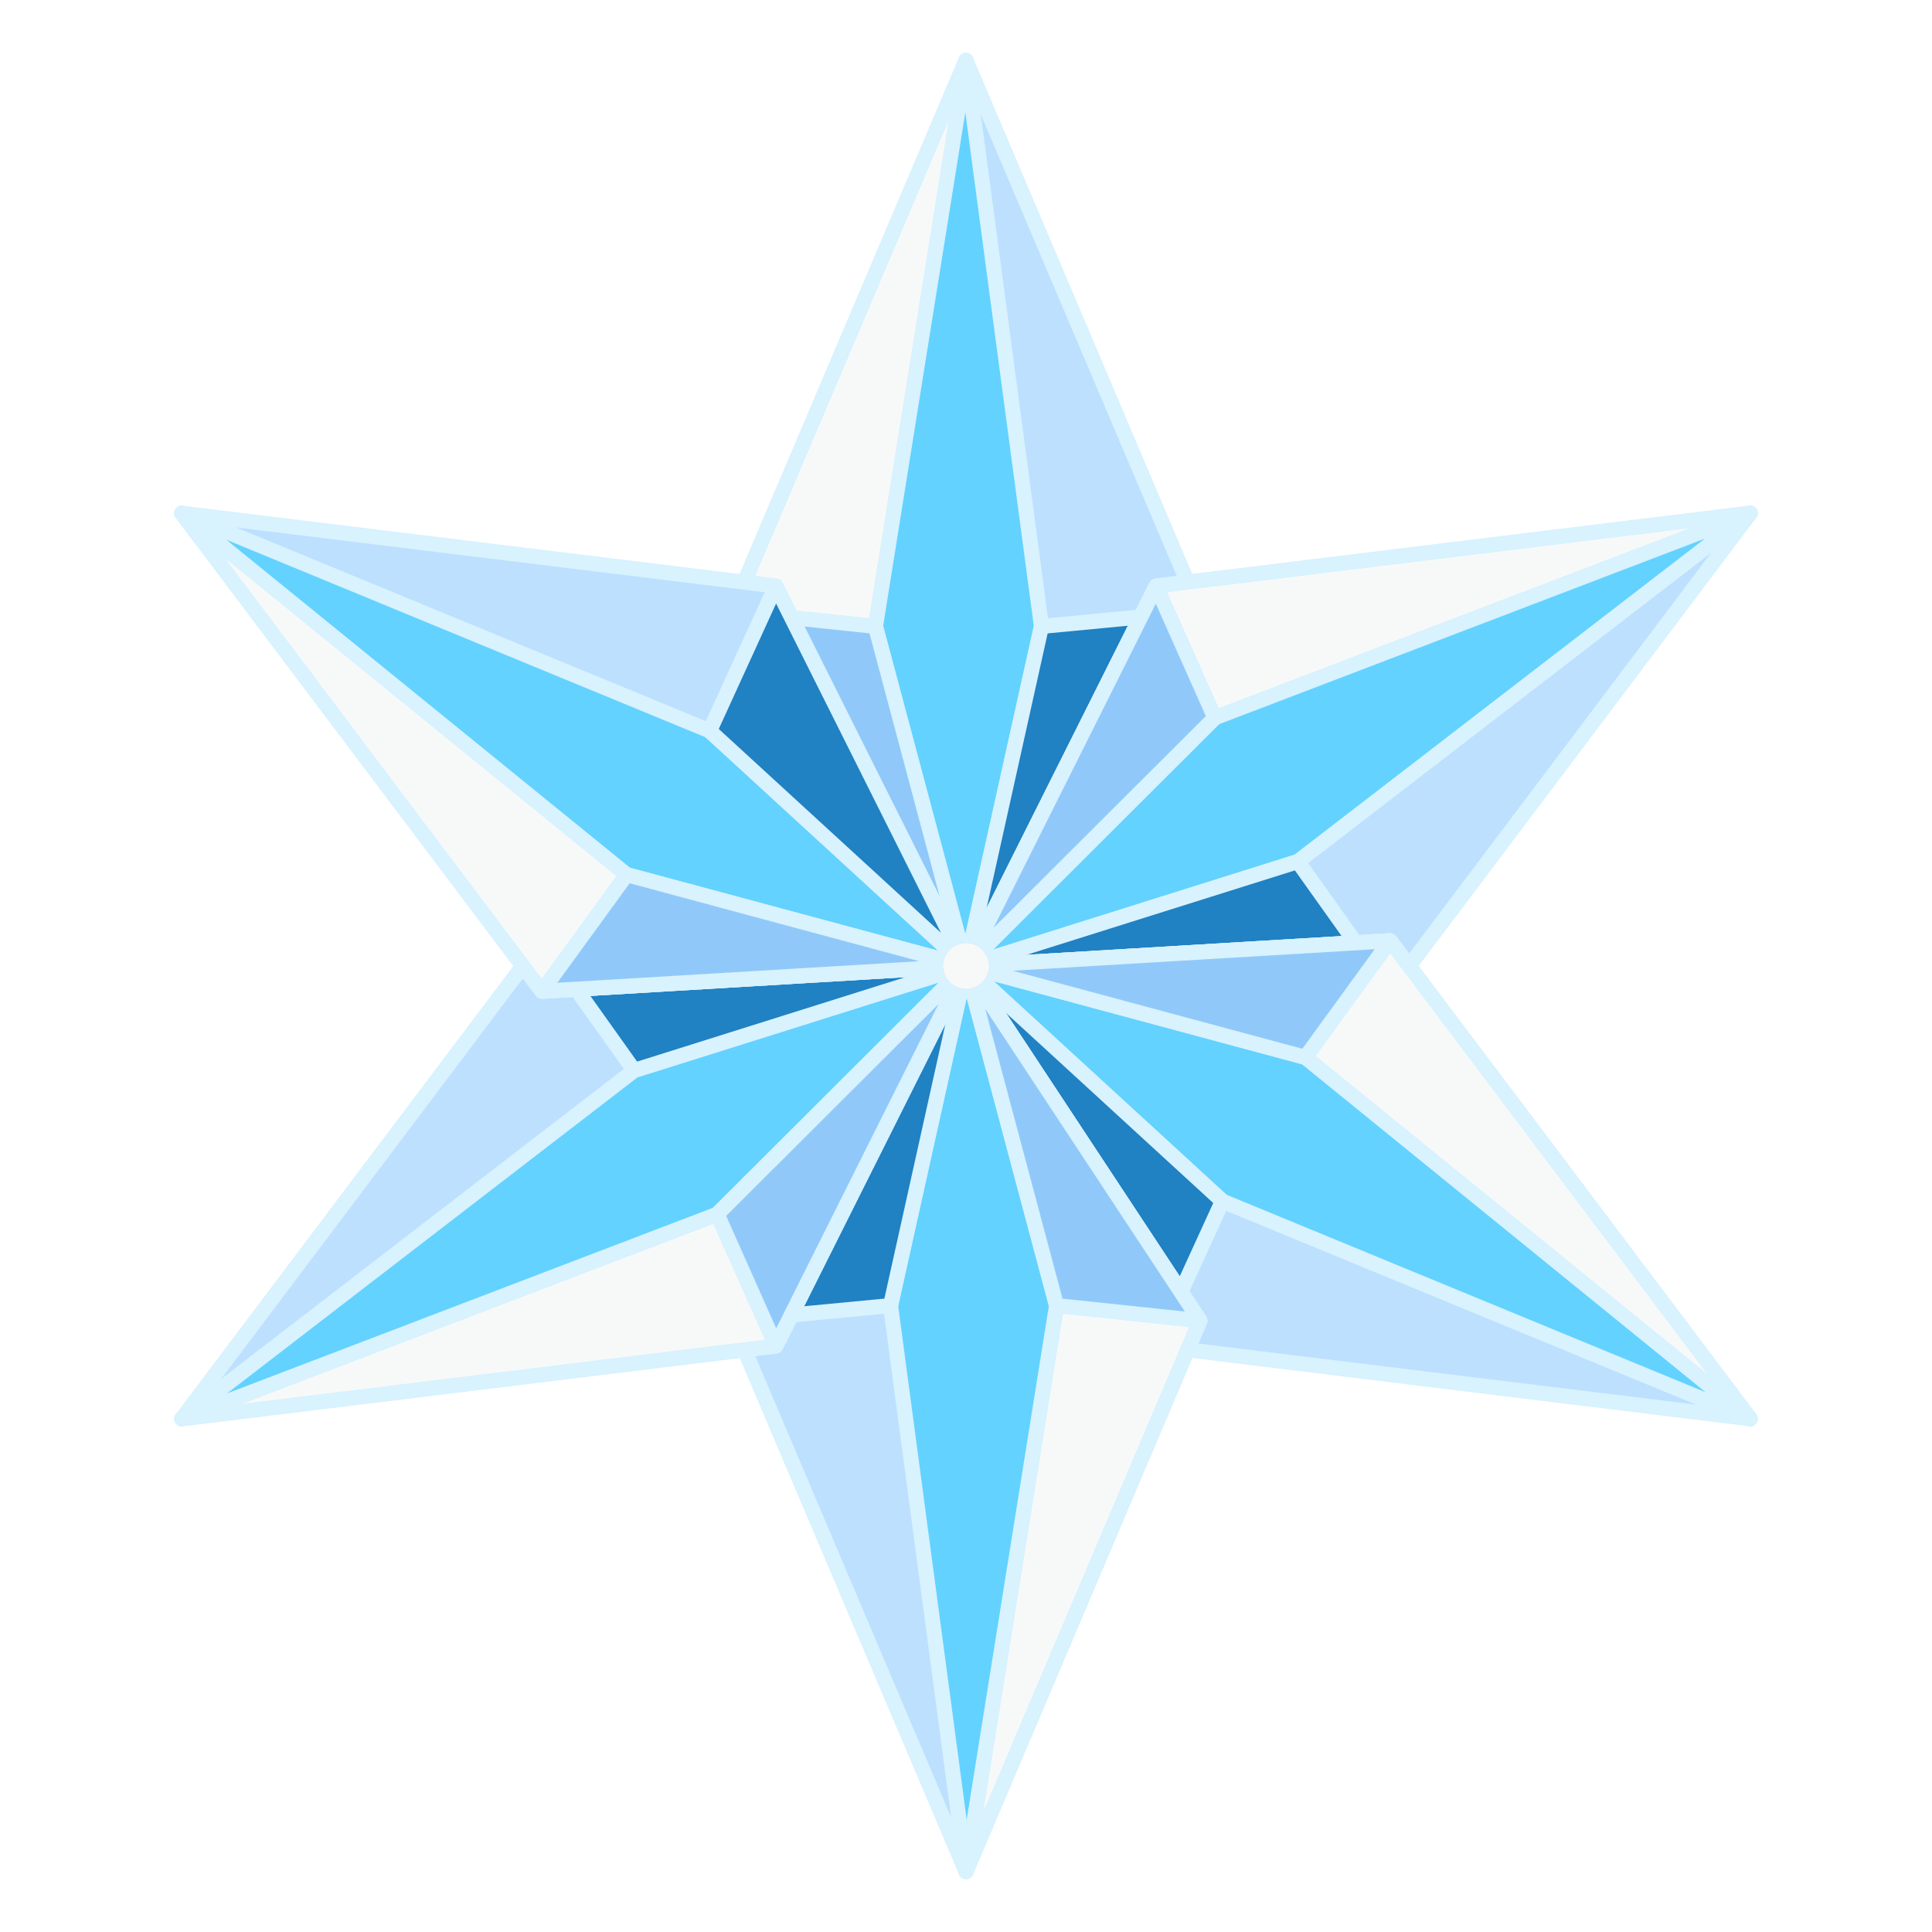
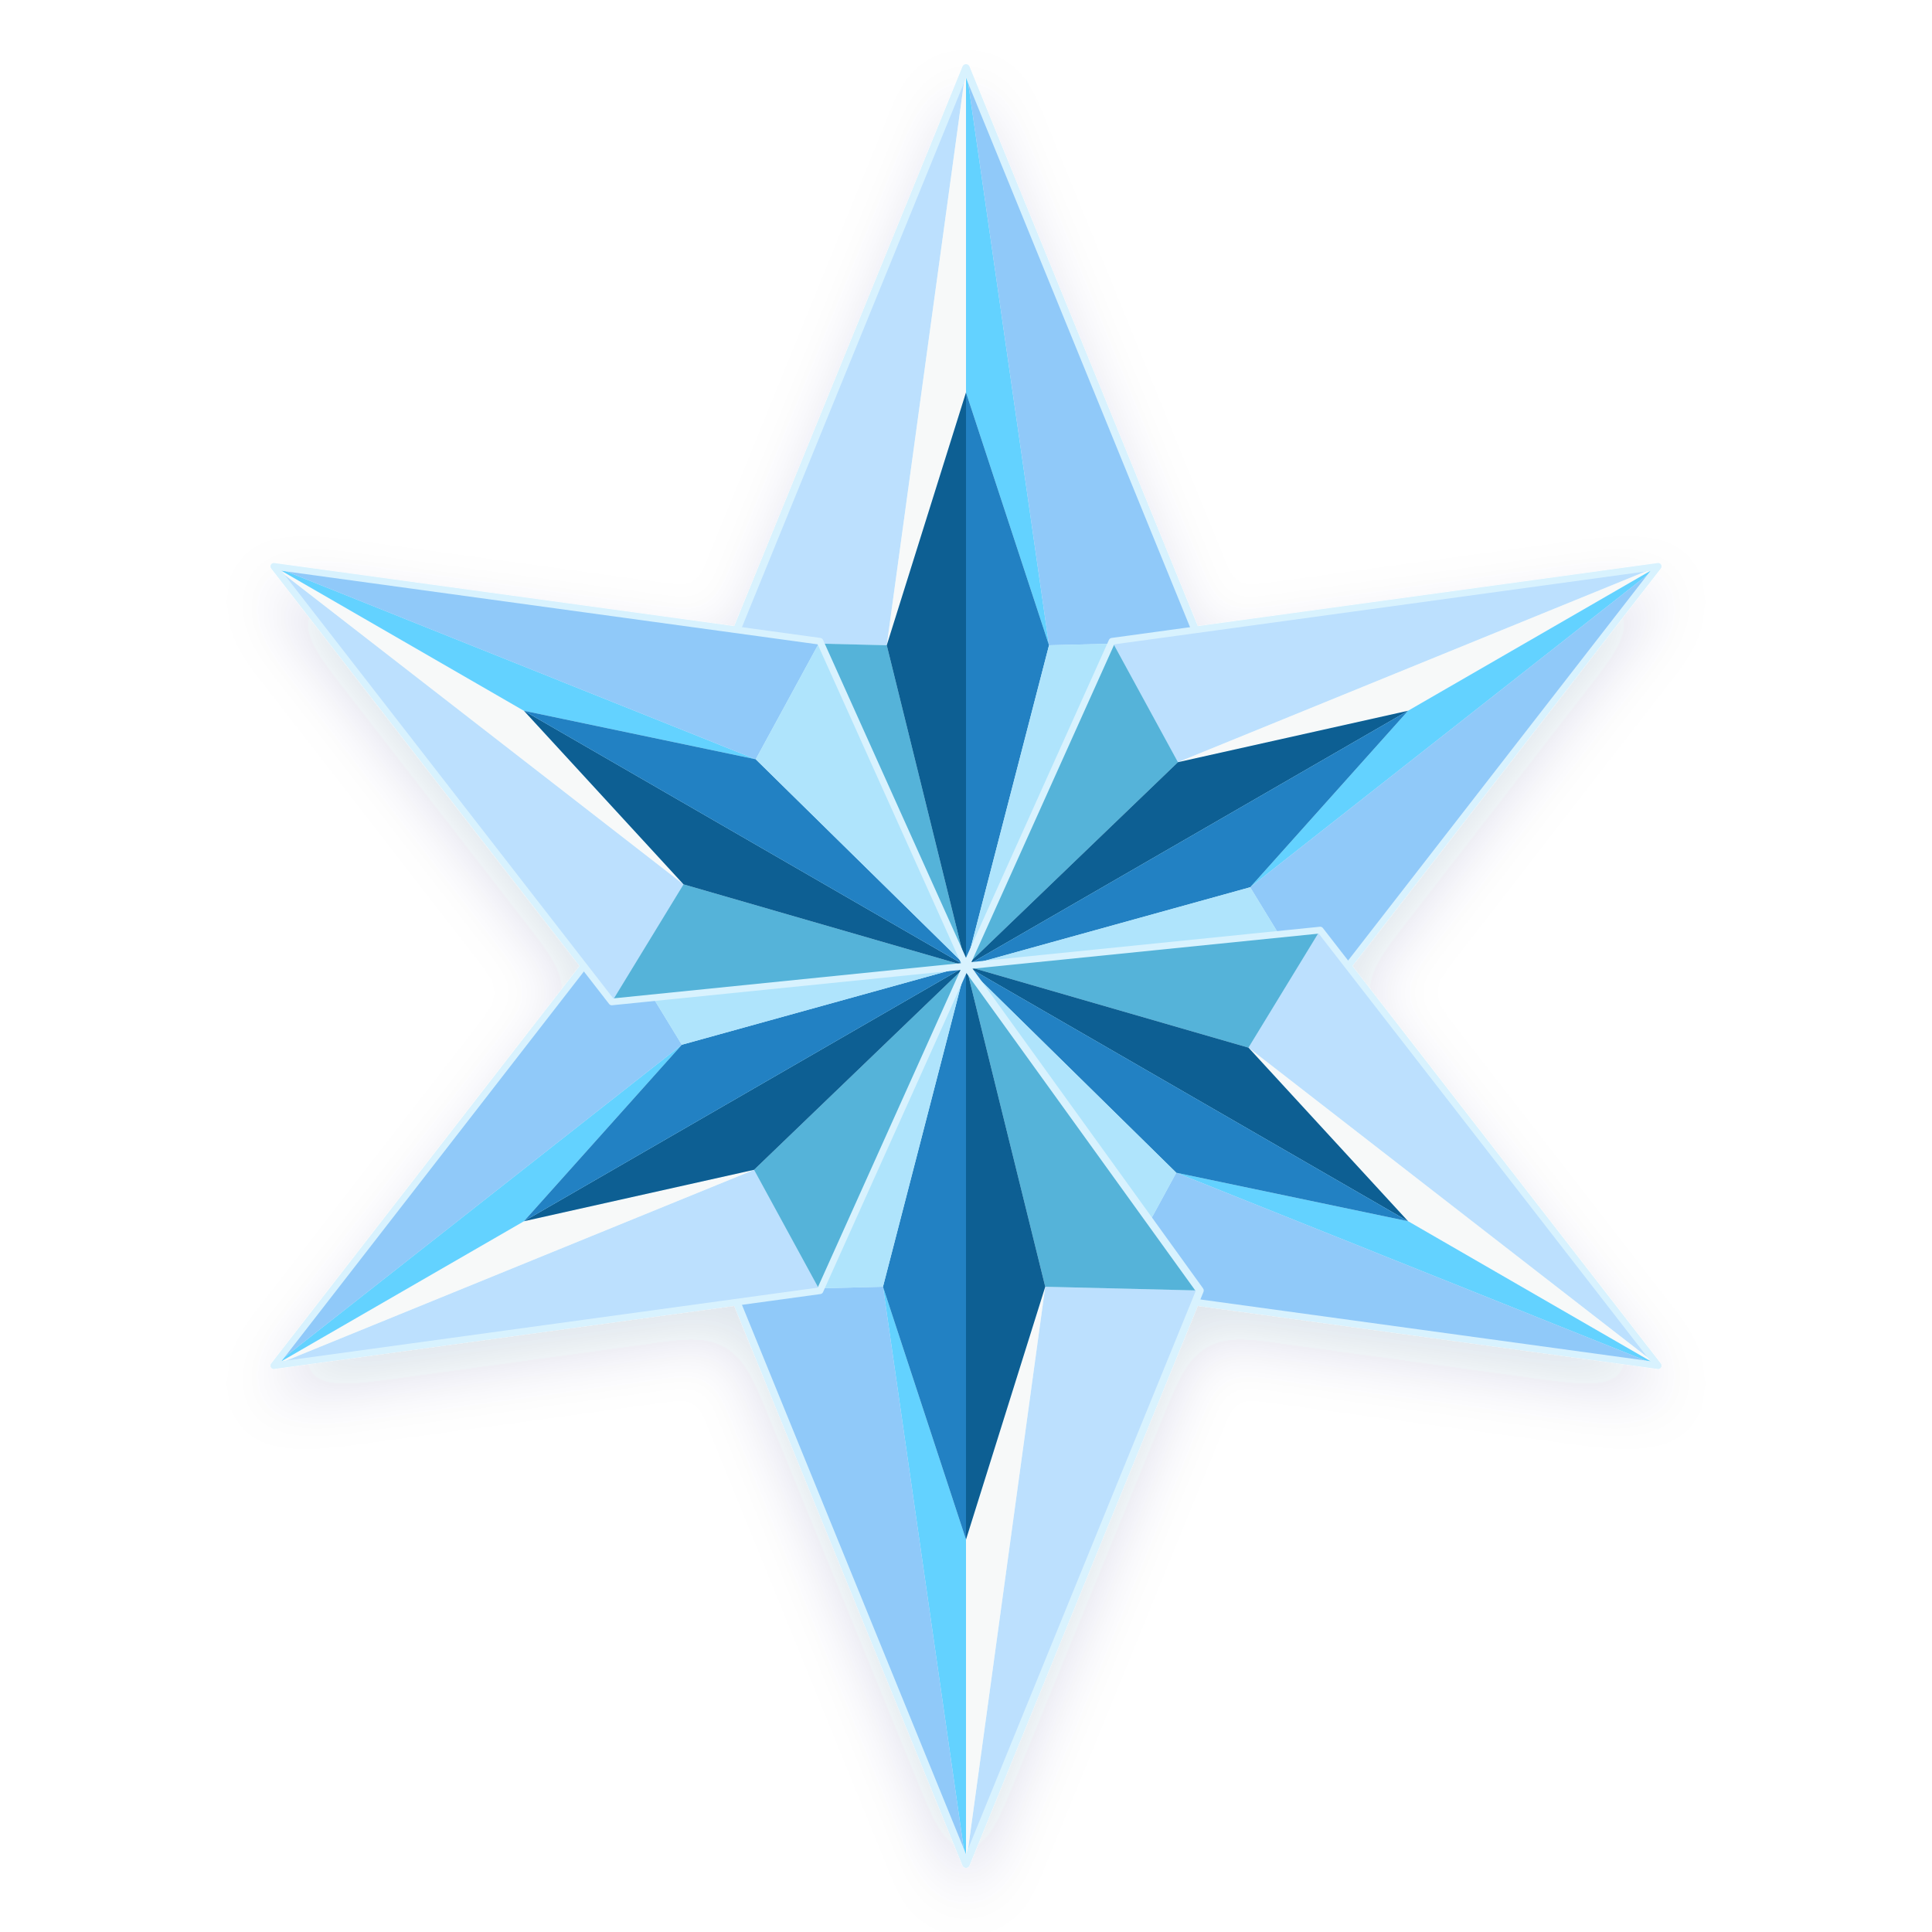
- <svg xmlns="http://www.w3.org/2000/svg" viewBox="0 0 256 256" role="img" aria-labelledby="title desc">
+ <svg xmlns="http://www.w3.org/2000/svg" viewBox="0 0 512 512" role="img" aria-labelledby="title desc">
  <defs>
-     <g id="arm" stroke="#D8F2FE" stroke-width="2" stroke-linejoin="round">
-       <path fill="#BCE0FE" d="m128 128-31-47 31-73 31 73Z" />
-       <path fill="#F7F9F9" d="m128 128-31-47 31-73-12 75Z" />
-       <path fill="#63D2FF" d="m128 128-12-45 12-75 10 75Z" />
-       <path fill="#2081C3" d="m128 128 10-45 21-2Z" />
-       <path fill="#90C9F9" d="m128 128-31-47 19 2Z" />
+     <filter id="depth" x="-15%" y="-15%" width="130%" height="130%">
+       <feDropShadow dx="0" dy="7" stdDeviation="8" flood-color="#1D2F6F" flood-opacity=".13" />
+     </filter>
+     <g id="arm">
+       <path fill="#D8F2FE" d="M256 256 194 170 256 18 318 170Z" />
+       <path fill="#BCE0FE" d="m256 18-62 152 41 1Z" />
+       <path fill="#F7F9F9" d="m256 18-21 153 21-67Z" />
+       <path fill="#63D2FF" d="m256 18 22 153-22-67Z" />
+       <path fill="#90C9F9" d="m256 18 62 152-40 1Z" />
+       <path fill="#55B3D9" d="m256 256-62-86 41 1Z" />
+       <path fill="#0A5E93" d="m256 256-21-85 21-67Z" />
+       <path fill="#2081C3" d="m256 256 22-85-22-67Z" />
+       <path fill="#AFE4FC" d="m256 256 62-86-40 1Z" />
+       <path fill="none" stroke="#D8F2FE" stroke-width="2" stroke-linejoin="round" d="M256 256 194 170 256 18 318 170Z" />
    </g>
  </defs>
-   <use href="#arm" />
-   <use href="#arm" transform="rotate(60 128 128)" />
-   <use href="#arm" transform="rotate(120 128 128)" />
-   <use href="#arm" transform="rotate(180 128 128)" />
-   <use href="#arm" transform="rotate(240 128 128)" />
-   <use href="#arm" transform="rotate(300 128 128)" />
-   <circle cx="128" cy="128" r="3" fill="#F7F9F9" />
+   <g filter="url(#depth)">
+     <use href="#arm" />
+     <use href="#arm" transform="translate(256 256) rotate(60) scale(.89) translate(-256 -256)" />
+     <use href="#arm" transform="translate(256 256) rotate(120) scale(.89) translate(-256 -256)" />
+     <use href="#arm" transform="rotate(180 256 256)" />
+     <use href="#arm" transform="translate(256 256) rotate(240) scale(.89) translate(-256 -256)" />
+     <use href="#arm" transform="translate(256 256) rotate(300) scale(.89) translate(-256 -256)" />
+   </g>
</svg>
